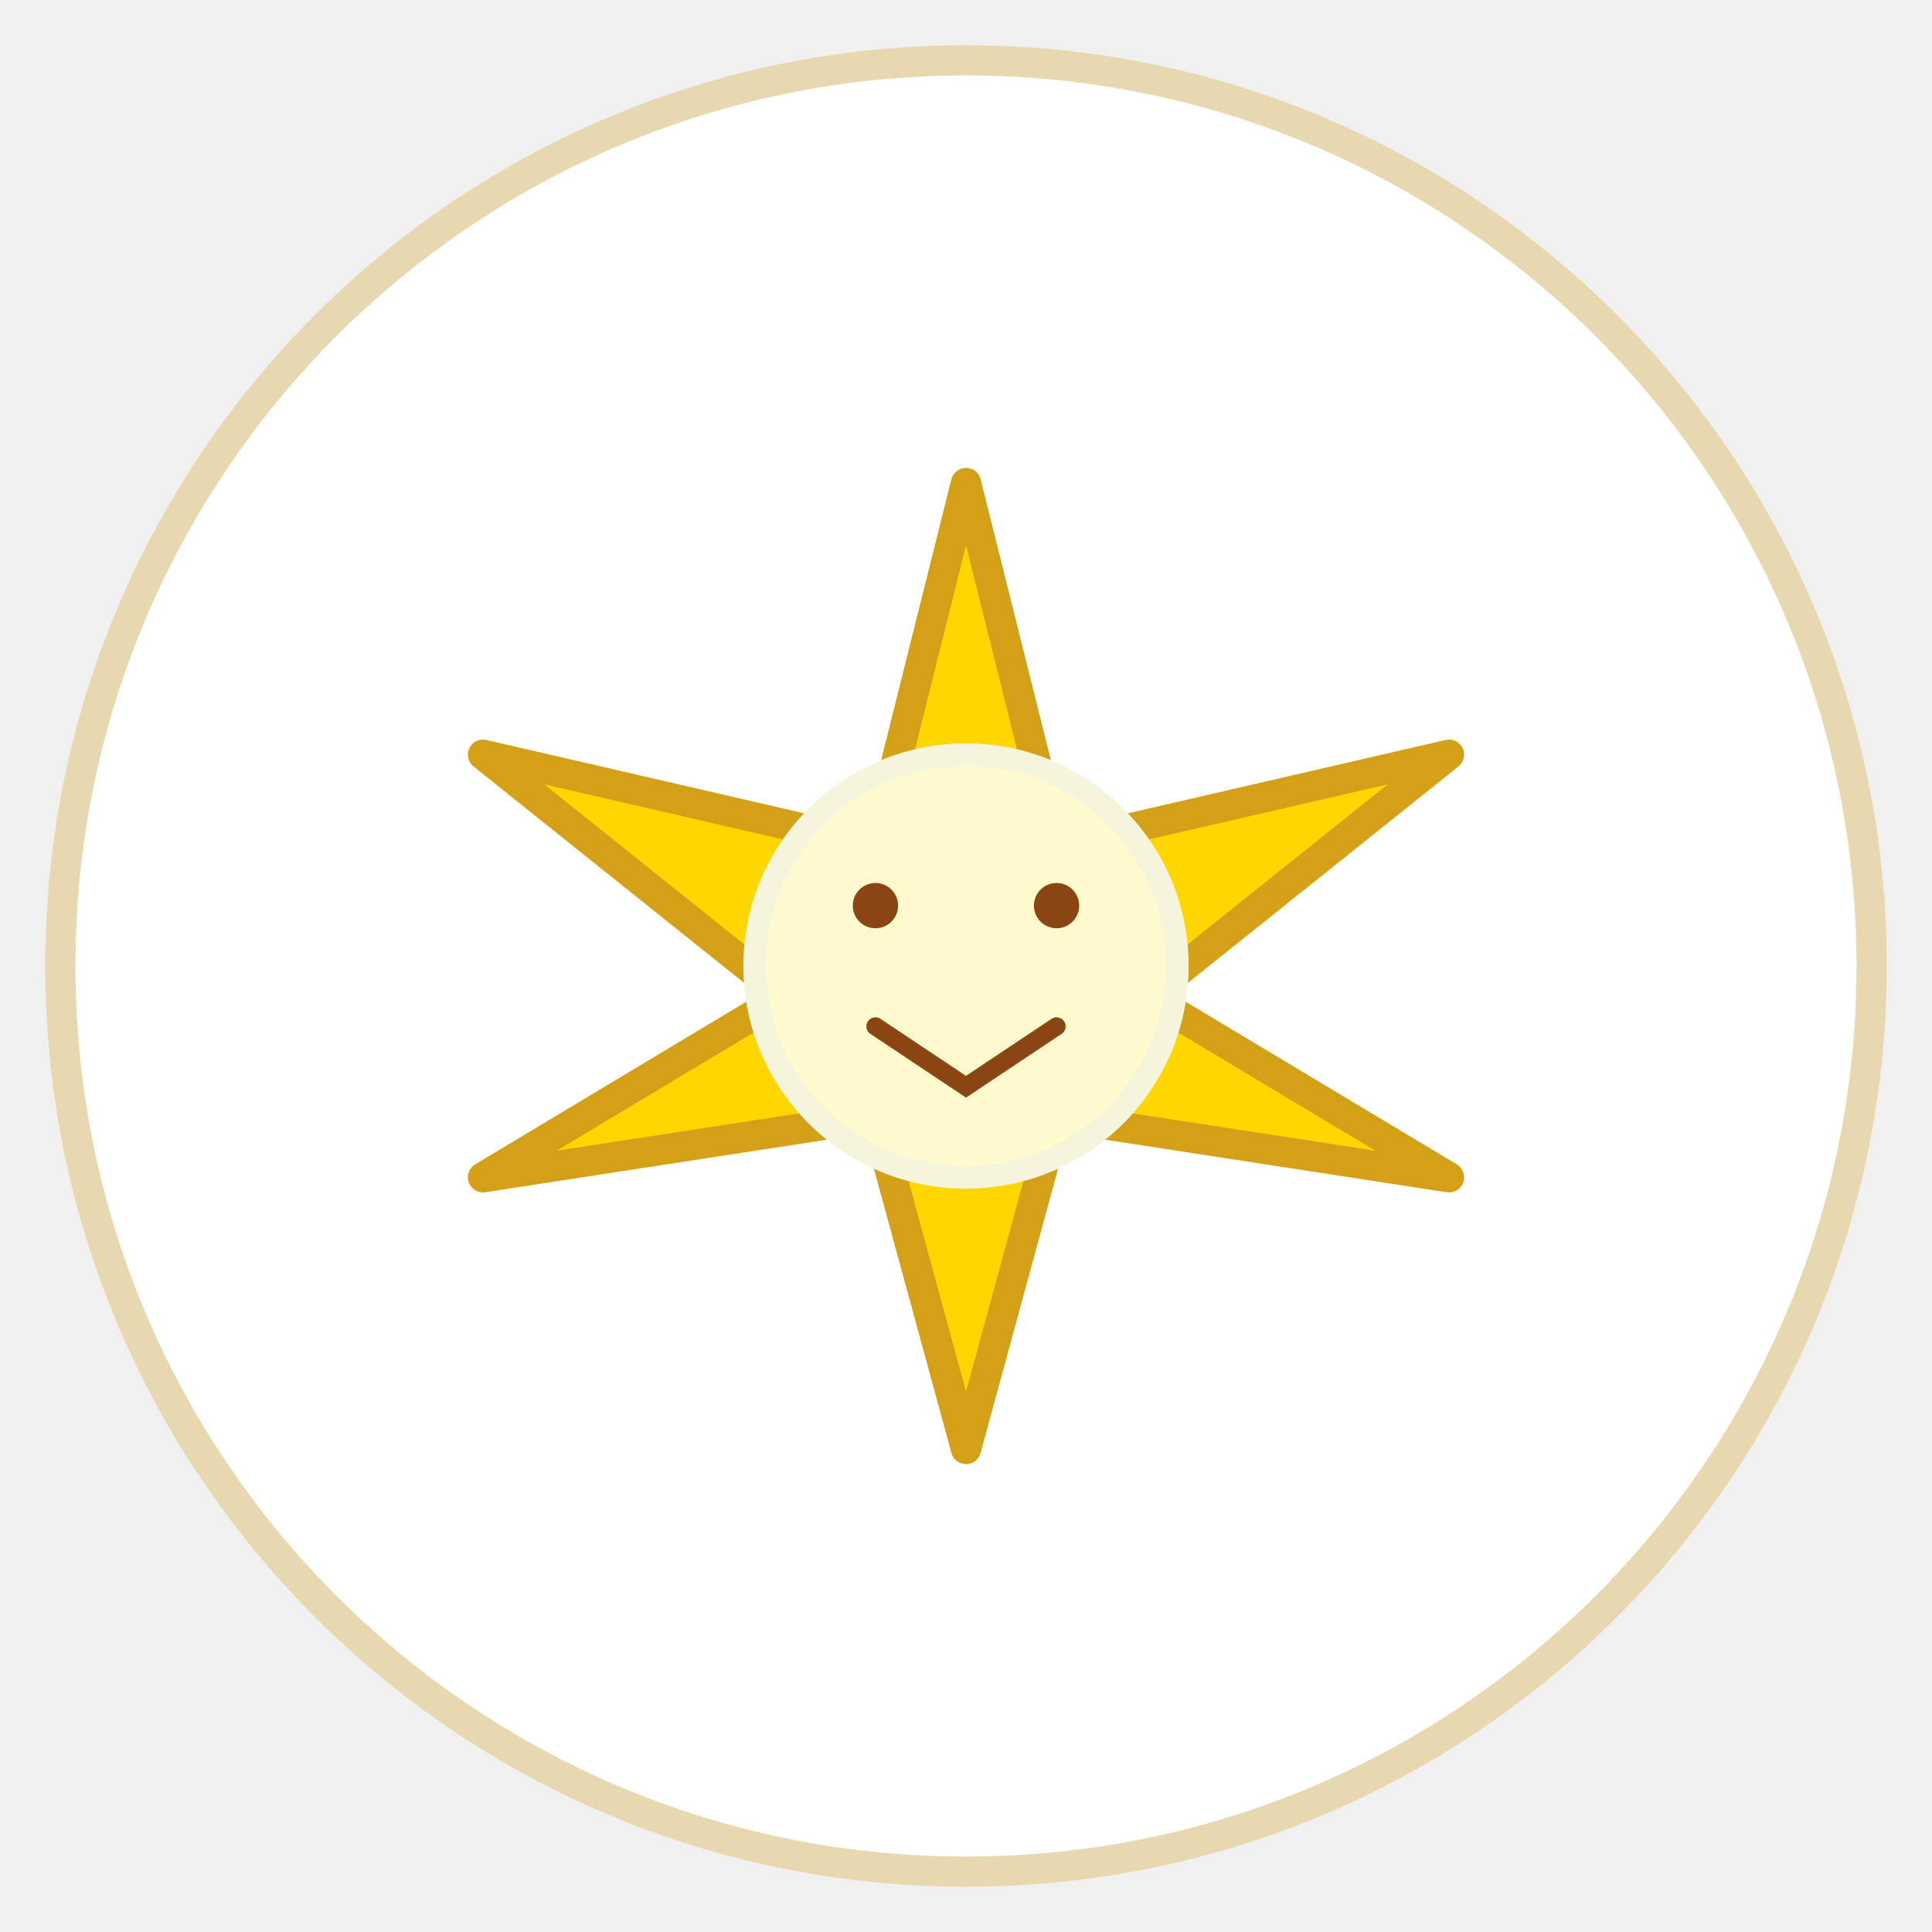
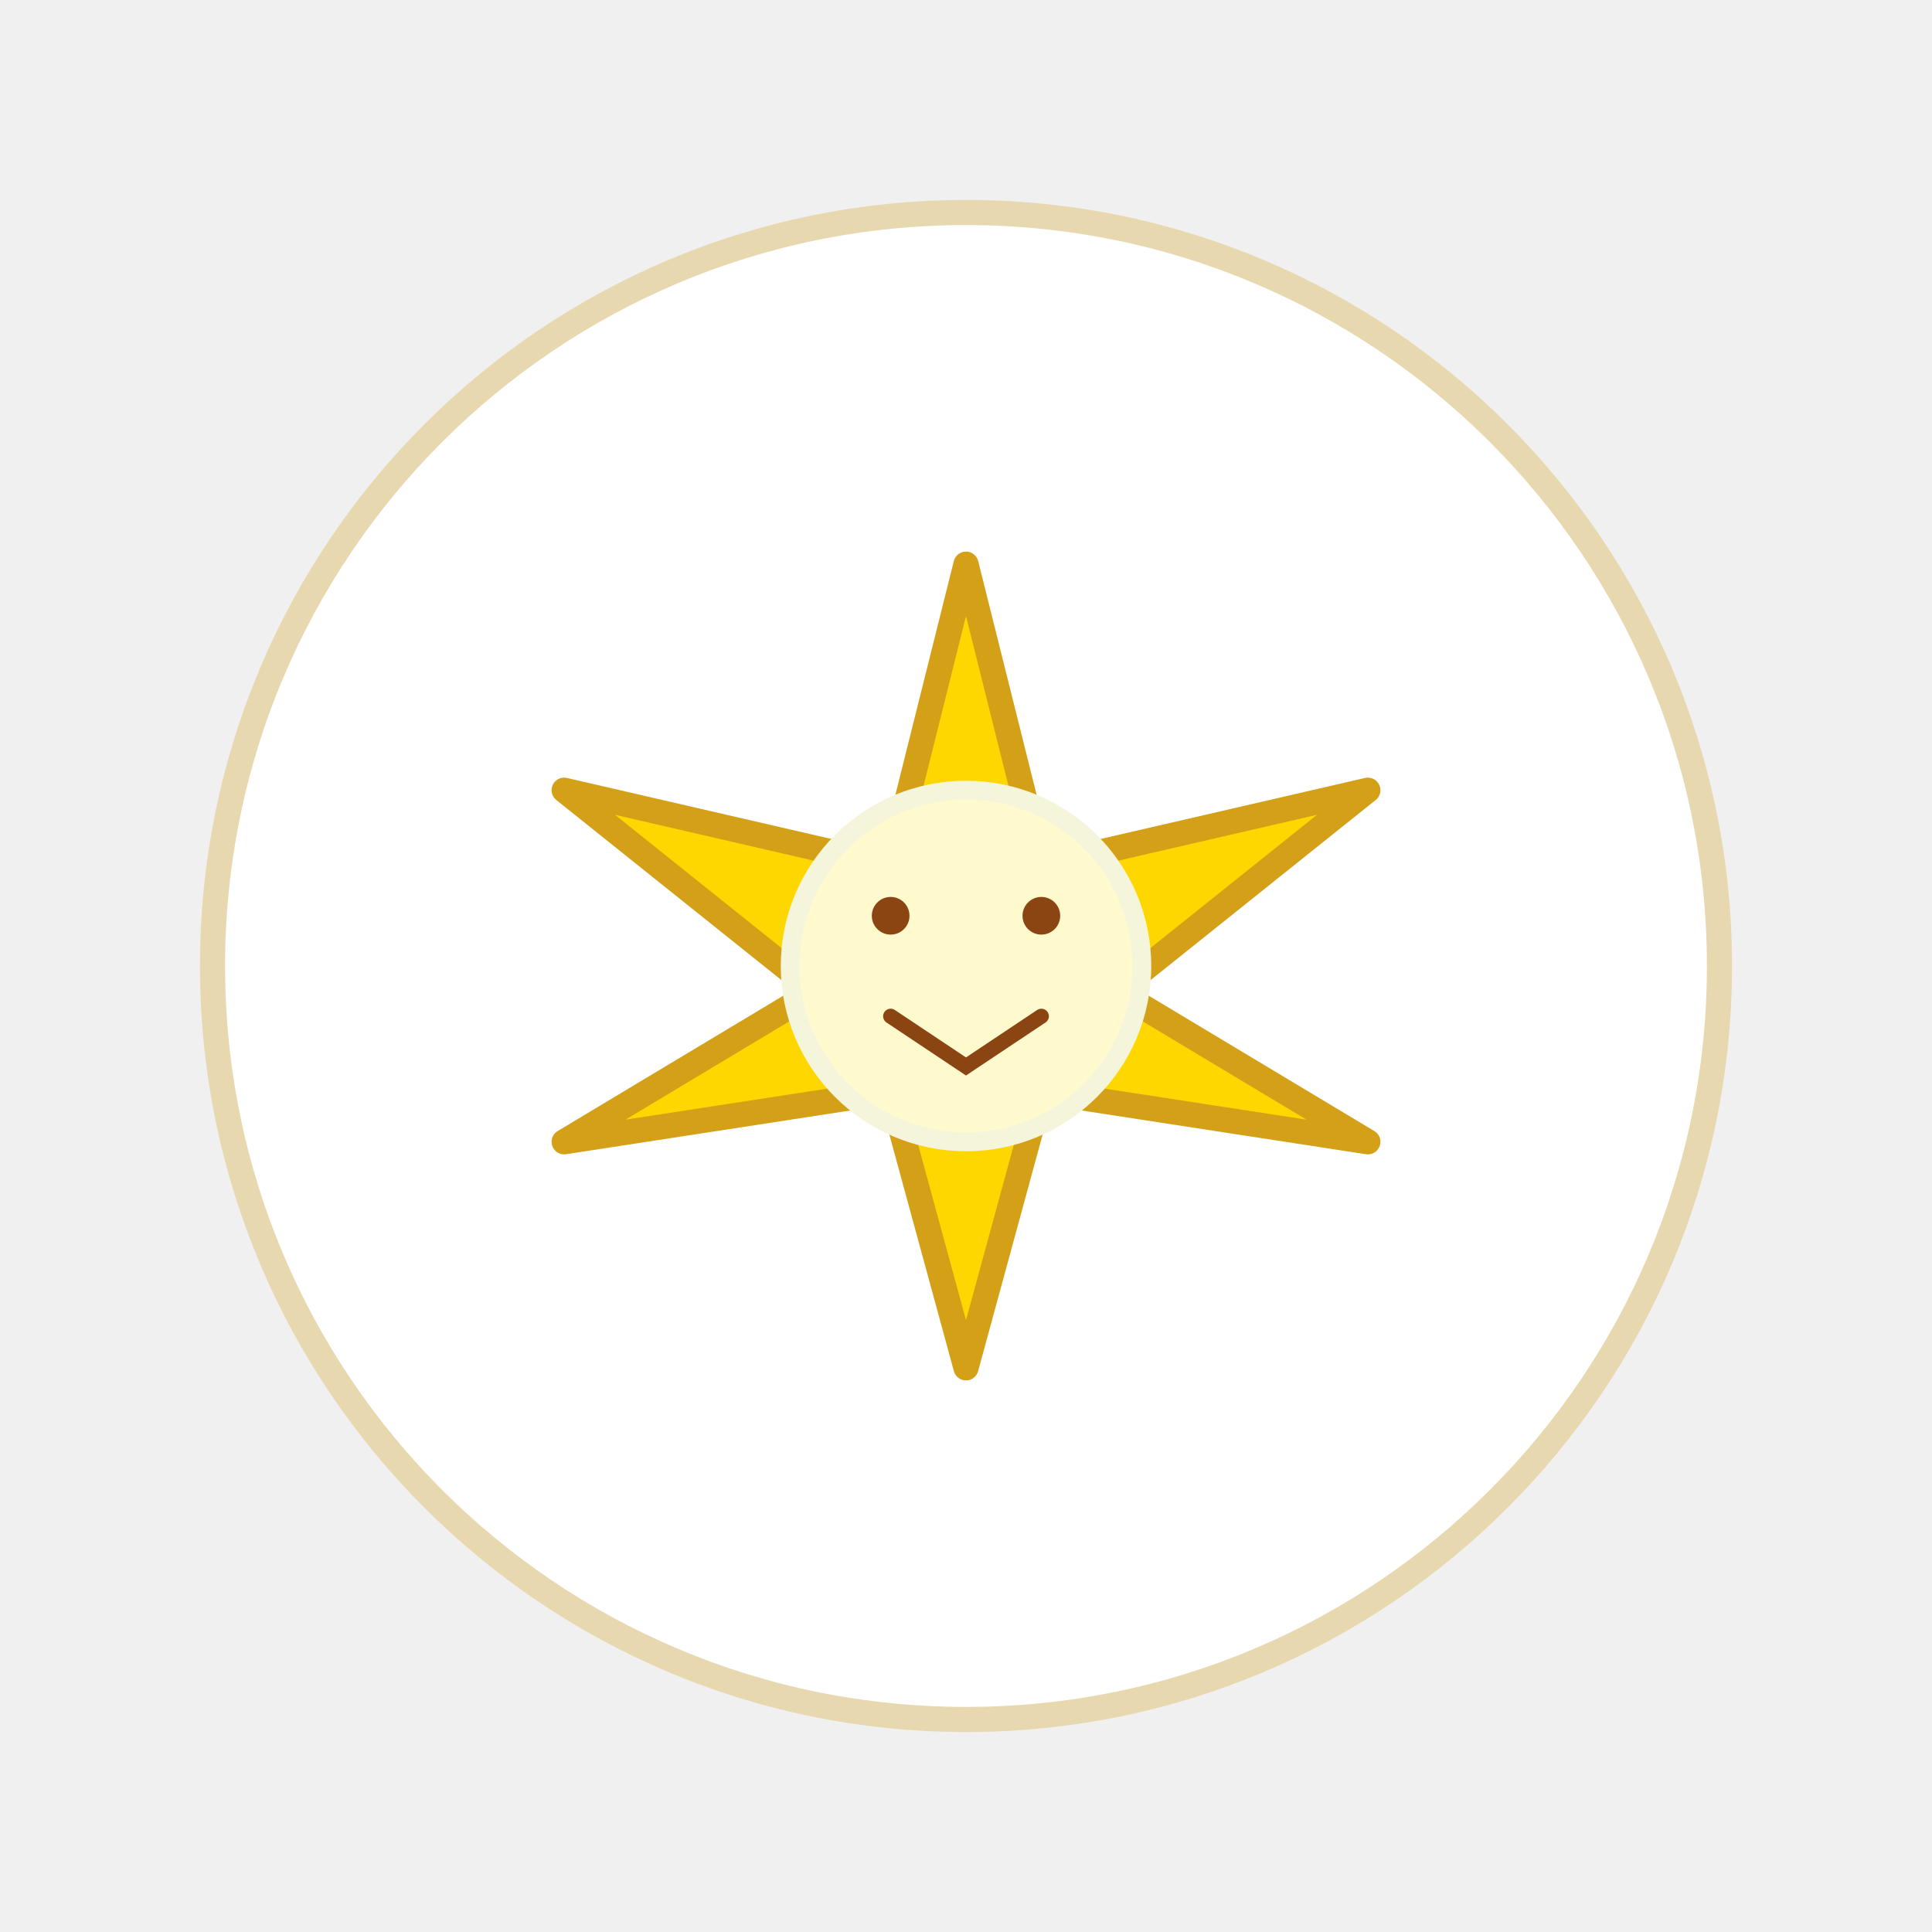
<svg xmlns="http://www.w3.org/2000/svg" viewBox="0 0 128 128" fill="none">
-   <circle cx="64" cy="64" r="60" stroke="#E8D8B0" stroke-width="2" fill="#fff" />
-   <path d="M64 32 L70 56 L96 50 L76 66 L96 78 L70 74 L64 96 L58 74 L32 78 L52 66 L32 50 L58 56 Z" stroke="#D4A017" stroke-width="2" fill="#FFD700" stroke-linejoin="round" />
-   <ellipse cx="64" cy="64" rx="14" ry="14" stroke="#F5F5DC" stroke-width="1.5" fill="#FFFACD" />
-   <circle cx="58" cy="60" r="1.5" fill="#8B4513" />
-   <circle cx="70" cy="60" r="1.5" fill="#8B4513" />
-   <path d="M58 68 L64 72 L70 68" stroke="#8B4513" stroke-width="1.2" fill="none" stroke-linecap="round" />
+   <g transform="translate(64, 64) scale(0.832) translate(-64, -64)">
+     <circle cx="64" cy="64" r="60" stroke="#E8D8B0" stroke-width="2" fill="#fff" />
+     <path d="M64 32 L70 56 L96 50 L76 66 L96 78 L70 74 L64 96 L58 74 L32 78 L52 66 L32 50 L58 56 Z" stroke="#D4A017" stroke-width="2" fill="#FFD700" stroke-linejoin="round" />
+     <ellipse cx="64" cy="64" rx="14" ry="14" stroke="#F5F5DC" stroke-width="1.5" fill="#FFFACD" />
+     <circle cx="58" cy="60" r="1.5" fill="#8B4513" />
+     <circle cx="70" cy="60" r="1.5" fill="#8B4513" />
+     <path d="M58 68 L64 72 L70 68" stroke="#8B4513" stroke-width="1.2" fill="none" stroke-linecap="round" />
+   </g>
</svg>
